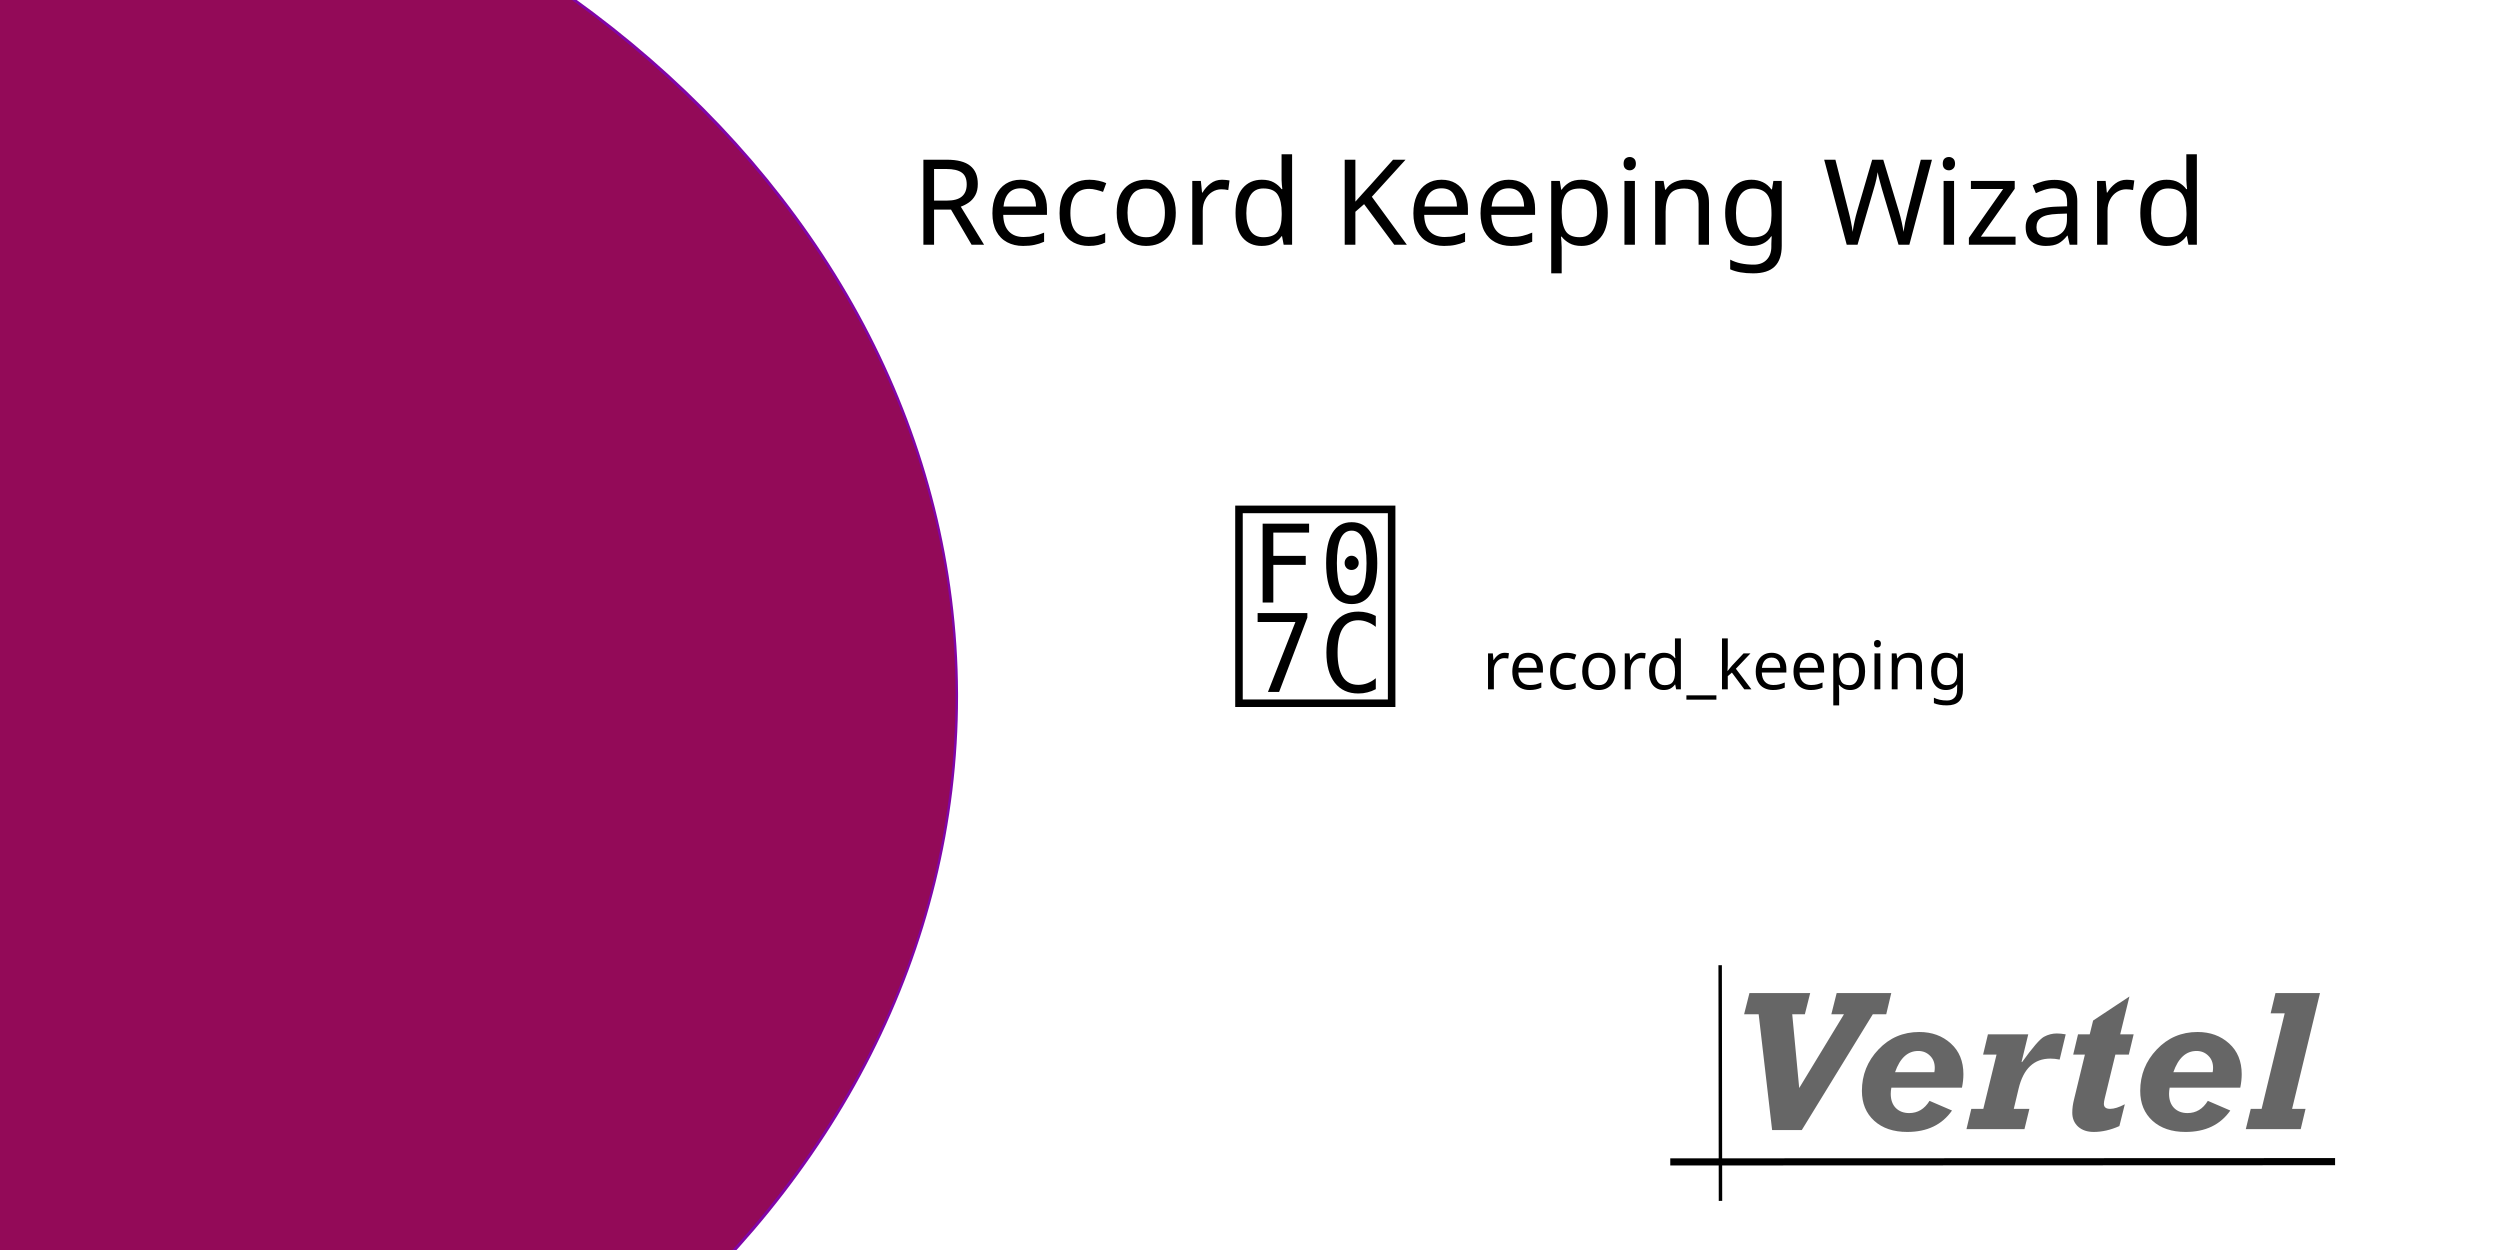
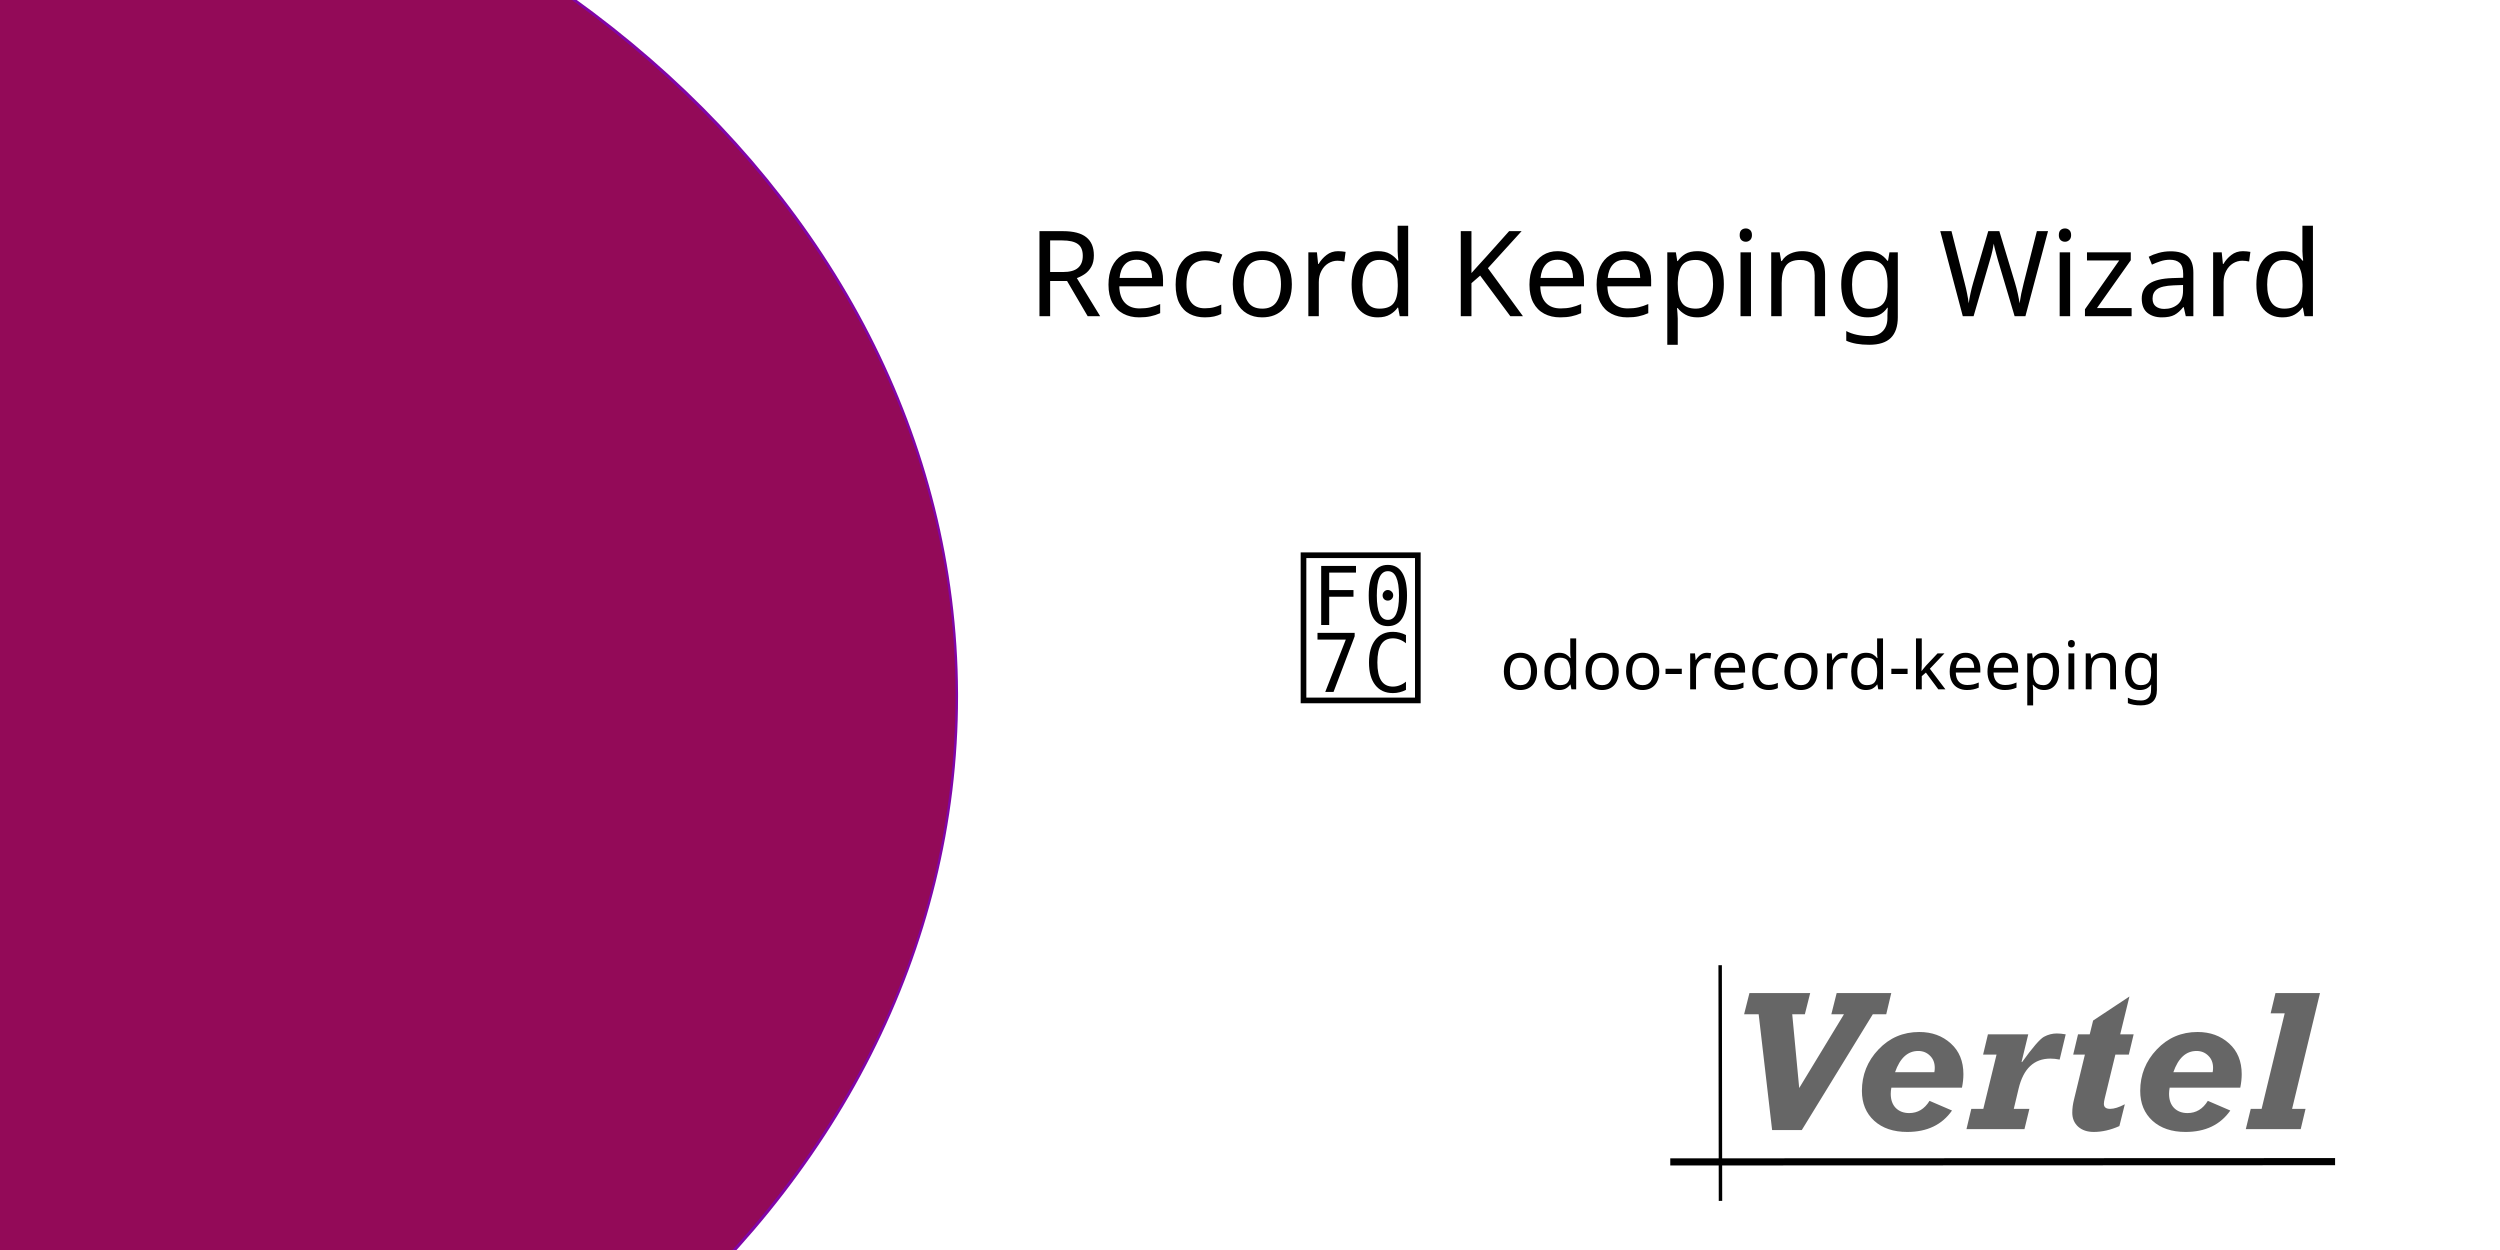
- <svg xmlns="http://www.w3.org/2000/svg" xmlns:ns1="http://www.openswatchbook.org/uri/2009/osb" width="560px" height="280px" viewBox="0 0 560 280" version="1.1" id="SVGRoot">
+ <svg xmlns="http://www.w3.org/2000/svg" width="560px" height="280px" viewBox="0 0 560 280" version="1.1" id="SVGRoot">
  <defs id="defs1502">
-     <linearGradient id="linearGradient4211" ns1:paint="solid">
+     <linearGradient id="linearGradient4211">
      <stop style="stop-color:#930a57;stop-opacity:0.65;" offset="0" id="stop4209" />
    </linearGradient>
  </defs>
  <g id="layer1">
    <g id="g1954" transform="matrix(0.8140175,0,0,1.211041,87.96433,13.73955)" style="stroke-width:1.007">
      <rect y="-17.523" x="-133" height="241.115" width="717.429" id="rect1936" style="opacity:1;vector-effect:none;fill:#ffffff;fill-opacity:1;fill-rule:evenodd;stroke-width:1.007;stroke-linecap:butt;stroke-linejoin:miter;stroke-miterlimit:4;stroke-dasharray:none;stroke-dashoffset:0;stroke-opacity:1" />
    </g>
    <path style="opacity:1;fill:#8105a7;fill-opacity:1;fill-rule:nonzero;stroke:none;stroke-width:1.543;stroke-linejoin:miter;stroke-miterlimit:4;stroke-dasharray:none;stroke-dashoffset:2.498;stroke-opacity:1;paint-order:fill markers stroke" id="path1226" d="M 214.603,156 A 247.603,206.465 0 0 1 -32.791,362.465 247.603,206.465 0 0 1 -280.603,156.348 247.603,206.465 0 0 1 -33.626,-50.464 247.603,206.465 0 0 1 214.602,155.304" />
    <path style="opacity:1;fill:#930a58;fill-opacity:1;stroke:#4b1f50;stroke-opacity:1;stroke-width:0;stroke-miterlimit:4;stroke-dasharray:none" d="m -51.3,361.519 c -98.937,-6.343 -183.741,-61.307 -215.89,-139.926 -5.442,-13.309 -8.941,-26.314 -11.188,-41.589 -2.27,-15.43 -1.508,-43.958 1.557,-58.304 12.904,-60.404 55.915,-112.333 118.4,-142.947 25.918,-12.698 53.105,-21.153 82.215,-25.568 19.953,-3.026 52.933,-3.726 73.407,-1.558 61.621,6.525 115.552,30.504 156.207,69.451 C 202.876,68.471 223.453,130.962 210.051,193.108 198.085,248.6 157.667,298.661 99.805,329.66 56.02,353.118 0.439,364.836 -51.3,361.519 Z" id="path2210" />
    <g id="g1224" transform="matrix(0.5980845,0,0,0.5980845,373.3415,215.8158)">
      <path d="m 216.891,62.041 1.845,-7.582 h 4.074 l 8.648,-35.786 h -5.265 l 1.806,-7.582 h 16.68 l -10.454,43.368 h 5.035 l -1.806,7.582 h -20.562 m -14.22,-10.586 8.417,3.626 c -3.741,5.348 -9.327,8.022 -16.757,8.022 -5.176,-2.4e-5 -9.301,-1.392 -12.376,-4.176 -3.075,-2.808 -4.612,-6.544 -4.612,-11.208 0,-5.983 2.063,-11.147 6.188,-15.494 4.125,-4.371 9.224,-6.557 15.297,-6.557 4.715,2.4e-5 8.648,1.429 11.799,4.286 3.152,2.833 4.727,6.666 4.727,11.501 -6e-5,1.612 -0.179,3.297 -0.538,5.055 h -26.442 c -0.154,0.806 -0.231,1.575 -0.231,2.308 -3e-5,2.247 0.628,4.017 1.883,5.311 1.281,1.27 2.959,1.905 5.035,1.905 3.203,0 5.739,-1.526 7.61,-4.579 M 189.756,40.723 h 14.72 c 0.102,-0.537 0.154,-1.074 0.154,-1.612 -2e-5,-1.905 -0.602,-3.431 -1.806,-4.579 -1.179,-1.172 -2.639,-1.758 -4.381,-1.758 -3.946,2.4e-5 -6.841,2.649 -8.686,7.948 m -18.179,12.014 -2.037,8.168 c -3.28,1.465 -6.483,2.198 -9.608,2.198 -2.409,-2.4e-5 -4.356,-0.659 -5.842,-1.978 -1.461,-1.343 -2.191,-3.089 -2.191,-5.238 0,-1.587 0.218,-3.236 0.653,-4.945 l 4.074,-16.813 h -4.381 l 1.806,-7.582 h 4.381 l 1.268,-5.165 13.606,-9.011 -3.459,14.175 h 5.035 l -1.806,7.582 h -5.035 l -3.997,16.446 c -0.205,0.83 -0.307,1.502 -0.307,2.015 -3e-5,1.245 0.781,1.868 2.344,1.868 1.486,0 3.318,-0.574 5.496,-1.722 m -59.303,9.304 1.806,-7.582 h 4.497 l 4.958,-20.329 h -5.035 l 1.806,-7.582 h 15.104 l -2.498,10.293 0.154,0.147 c 3.971,-5.519 6.713,-8.693 8.225,-9.523 1.537,-0.83 3.139,-1.245 4.804,-1.245 0.974,4.8e-5 2.088,0.11 3.344,0.33 l -2.268,9.45 c -1.23,-0.244 -2.383,-0.366 -3.459,-0.366 -6.149,2.4e-5 -10.121,3.748 -11.914,11.245 l -1.806,7.582 h 5.842 l -1.845,7.582 h -21.715 m -13.836,-10.586 8.417,3.626 c -3.741,5.348 -9.327,8.022 -16.757,8.022 -5.176,-2.4e-5 -9.301,-1.392 -12.376,-4.176 -3.075,-2.808 -4.612,-6.544 -4.612,-11.208 -8e-6,-5.983 2.063,-11.147 6.188,-15.494 4.125,-4.371 9.224,-6.557 15.297,-6.557 4.715,2.4e-5 8.648,1.429 11.799,4.286 3.152,2.833 4.727,6.666 4.727,11.501 -5e-5,1.612 -0.179,3.297 -0.538,5.055 H 84.14 c -0.154,0.806 -0.231,1.575 -0.231,2.308 -1.2e-5,2.247 0.628,4.017 1.883,5.311 1.281,1.27 2.959,1.905 5.035,1.905 3.203,0 5.739,-1.526 7.61,-4.579 M 85.524,40.723 h 14.72 c 0.102,-0.537 0.154,-1.074 0.154,-1.612 -4e-5,-1.905 -0.602,-3.431 -1.806,-4.579 -1.179,-1.172 -2.639,-1.758 -4.381,-1.758 -3.946,2.4e-5 -6.841,2.649 -8.686,7.948 M 39.48,62.407 34.445,19.039 h -5.458 l 1.999,-7.948 h 22.753 l -1.999,7.948 H 47.013 l 2.614,27.618 16.757,-27.618 h -4.727 l 1.999,-7.948 H 84.102 l -1.883,7.948 H 77.184 L 50.588,62.407 H 39.48" style="font-style:italic;font-variant:normal;font-weight:bold;font-stretch:normal;font-size:32px;font-family:Rockwell;writing-mode:lr-tb;text-anchor:start;fill:#666666;fill-opacity:1;stroke:none;stroke-width:3pt;stroke-linecap:butt;stroke-linejoin:miter;stroke-opacity:1" id="text1583" />
      <path d="m 20.023,0.646 0.118,88.281" style="fill:#000000;fill-opacity:0.738;fill-rule:evenodd;stroke:#000000;stroke-width:1.293;stroke-linecap:butt;stroke-linejoin:round;stroke-miterlimit:4;stroke-opacity:1" id="path1586" />
      <path d="M 1.335,74.326 250.328,74.222" style="fill:#000000;fill-opacity:0.738;fill-rule:evenodd;stroke:#000000;stroke-width:2.67;stroke-linecap:butt;stroke-linejoin:round;stroke-miterlimit:4;stroke-opacity:1" id="path1587" />
    </g>
-     <text xml:space="preserve" style="font-style:normal;font-variant:normal;font-weight:normal;font-stretch:normal;font-size:15px;line-height:125%;font-family:Ubuntu;-inkscape-font-specification:'Ubuntu, Normal';text-align:center;letter-spacing:0px;word-spacing:0px;writing-mode:lr-tb;text-anchor:middle;fill:#000000;fill-opacity:1;stroke:none;stroke-width:1px;stroke-linecap:butt;stroke-linejoin:miter;stroke-opacity:1" x="359.053" y="54.823" id="text2035">
-       <tspan x="359.053" y="54.823" style="font-style:normal;font-variant:normal;font-weight:normal;font-stretch:normal;font-size:26.667px;font-family:Ubuntu;-inkscape-font-specification:'Ubuntu, Normal';font-variant-ligatures:normal;font-variant-caps:normal;font-variant-numeric:normal;font-feature-settings:normal;text-align:center;writing-mode:lr-tb;text-anchor:middle;stroke-width:1px" id="tspan2047">Record Keeping Wizard</tspan>
+     <text xml:space="preserve" style="font-style:normal;font-variant:normal;font-weight:normal;font-stretch:normal;font-size:15px;line-height:125%;font-family:Ubuntu;-inkscape-font-specification:'Ubuntu, Normal';text-align:center;letter-spacing:0px;word-spacing:0px;writing-mode:lr-tb;text-anchor:middle;fill:#000000;fill-opacity:1;stroke:none;stroke-width:1px;stroke-linecap:butt;stroke-linejoin:miter;stroke-opacity:1" x="385.053" y="70.823" id="text2035">
+       <tspan x="385.053" y="70.823" style="font-style:normal;font-variant:normal;font-weight:normal;font-stretch:normal;font-size:26.667px;font-family:Ubuntu;-inkscape-font-specification:'Ubuntu, Normal';font-variant-ligatures:normal;font-variant-caps:normal;font-variant-numeric:normal;font-feature-settings:normal;text-align:center;writing-mode:lr-tb;text-anchor:middle;stroke-width:1px" id="tspan2047">Record Keeping Wizard</tspan>
    </text>
    <flowRoot xml:space="preserve" id="flowRoot892" style="font-style:normal;font-variant:normal;font-weight:500;font-stretch:normal;font-size:53.333px;line-height:1.25;font-family:'Futura PT';-inkscape-font-specification:'Futura PT, Medium';font-variant-ligatures:normal;font-variant-caps:normal;font-variant-numeric:normal;font-feature-settings:normal;text-align:start;letter-spacing:0px;word-spacing:0px;writing-mode:lr-tb;text-anchor:start;fill:#000000;fill-opacity:1;stroke:none">
      <flowRegion id="flowRegion894">
        <rect id="rect896" width="165" height="57" x="276" y="-57" />
      </flowRegion>
      <flowPara id="flowPara898"></flowPara>
    </flowRoot>
-     <text xml:space="preserve" style="font-style:normal;font-variant:normal;font-weight:500;font-stretch:normal;font-size:53.333px;line-height:1.25;font-family:'Futura PT';-inkscape-font-specification:'Futura PT, Medium';font-variant-ligatures:normal;font-variant-caps:normal;font-variant-numeric:normal;font-feature-settings:normal;text-align:start;letter-spacing:0px;word-spacing:0px;writing-mode:lr-tb;text-anchor:start;fill:#000000;fill-opacity:1;stroke:none" x="275" y="155" id="text893">
-       <tspan id="tspan891" x="275" y="155"></tspan>
+     <text xml:space="preserve" style="font-style:normal;font-variant:normal;font-weight:500;font-stretch:normal;font-size:39.941px;line-height:1.25;font-family:'Futura PT';-inkscape-font-specification:'Futura PT, Medium';font-variant-ligatures:normal;font-variant-caps:normal;font-variant-numeric:normal;font-feature-settings:normal;text-align:start;letter-spacing:0px;word-spacing:0px;writing-mode:lr-tb;text-anchor:start;fill:#000000;fill-opacity:1;stroke:none;stroke-width:1" x="290.086" y="155" id="text893">
+       <tspan id="tspan891" x="290.086" y="155" style="stroke-width:1"></tspan>
    </text>
-     <text xml:space="preserve" style="font-style:normal;font-variant:normal;font-weight:normal;font-stretch:normal;font-size:15px;line-height:125%;font-family:Ubuntu;-inkscape-font-specification:'Ubuntu, Normal';text-align:start;letter-spacing:0px;word-spacing:0px;writing-mode:lr-tb;text-anchor:start;fill:#000000;fill-opacity:1;stroke:none;stroke-width:1px;stroke-linecap:butt;stroke-linejoin:miter;stroke-opacity:1" x="332.035" y="154.41" id="text2039">
-       <tspan id="tspan2037" x="332.035" y="154.41" style="stroke-width:1px">record_keeping</tspan>
-       <tspan x="332.035" y="173.16" style="stroke-width:1px" id="tspan2041" />
+     <text xml:space="preserve" style="font-style:normal;font-variant:normal;font-weight:normal;font-stretch:normal;font-size:15px;line-height:125%;font-family:Ubuntu;-inkscape-font-specification:'Ubuntu, Normal';text-align:start;letter-spacing:0px;word-spacing:0px;writing-mode:lr-tb;text-anchor:start;fill:#000000;fill-opacity:1;stroke:none;stroke-width:1px;stroke-linecap:butt;stroke-linejoin:miter;stroke-opacity:1" x="336.035" y="154.41" id="text2039">
+       <tspan id="tspan2037" x="336.035" y="154.41" style="stroke-width:1px">odoo-record-keeping</tspan>
+       <tspan x="336.035" y="173.16" id="tspan2041" />
    </text>
  </g>
</svg>
